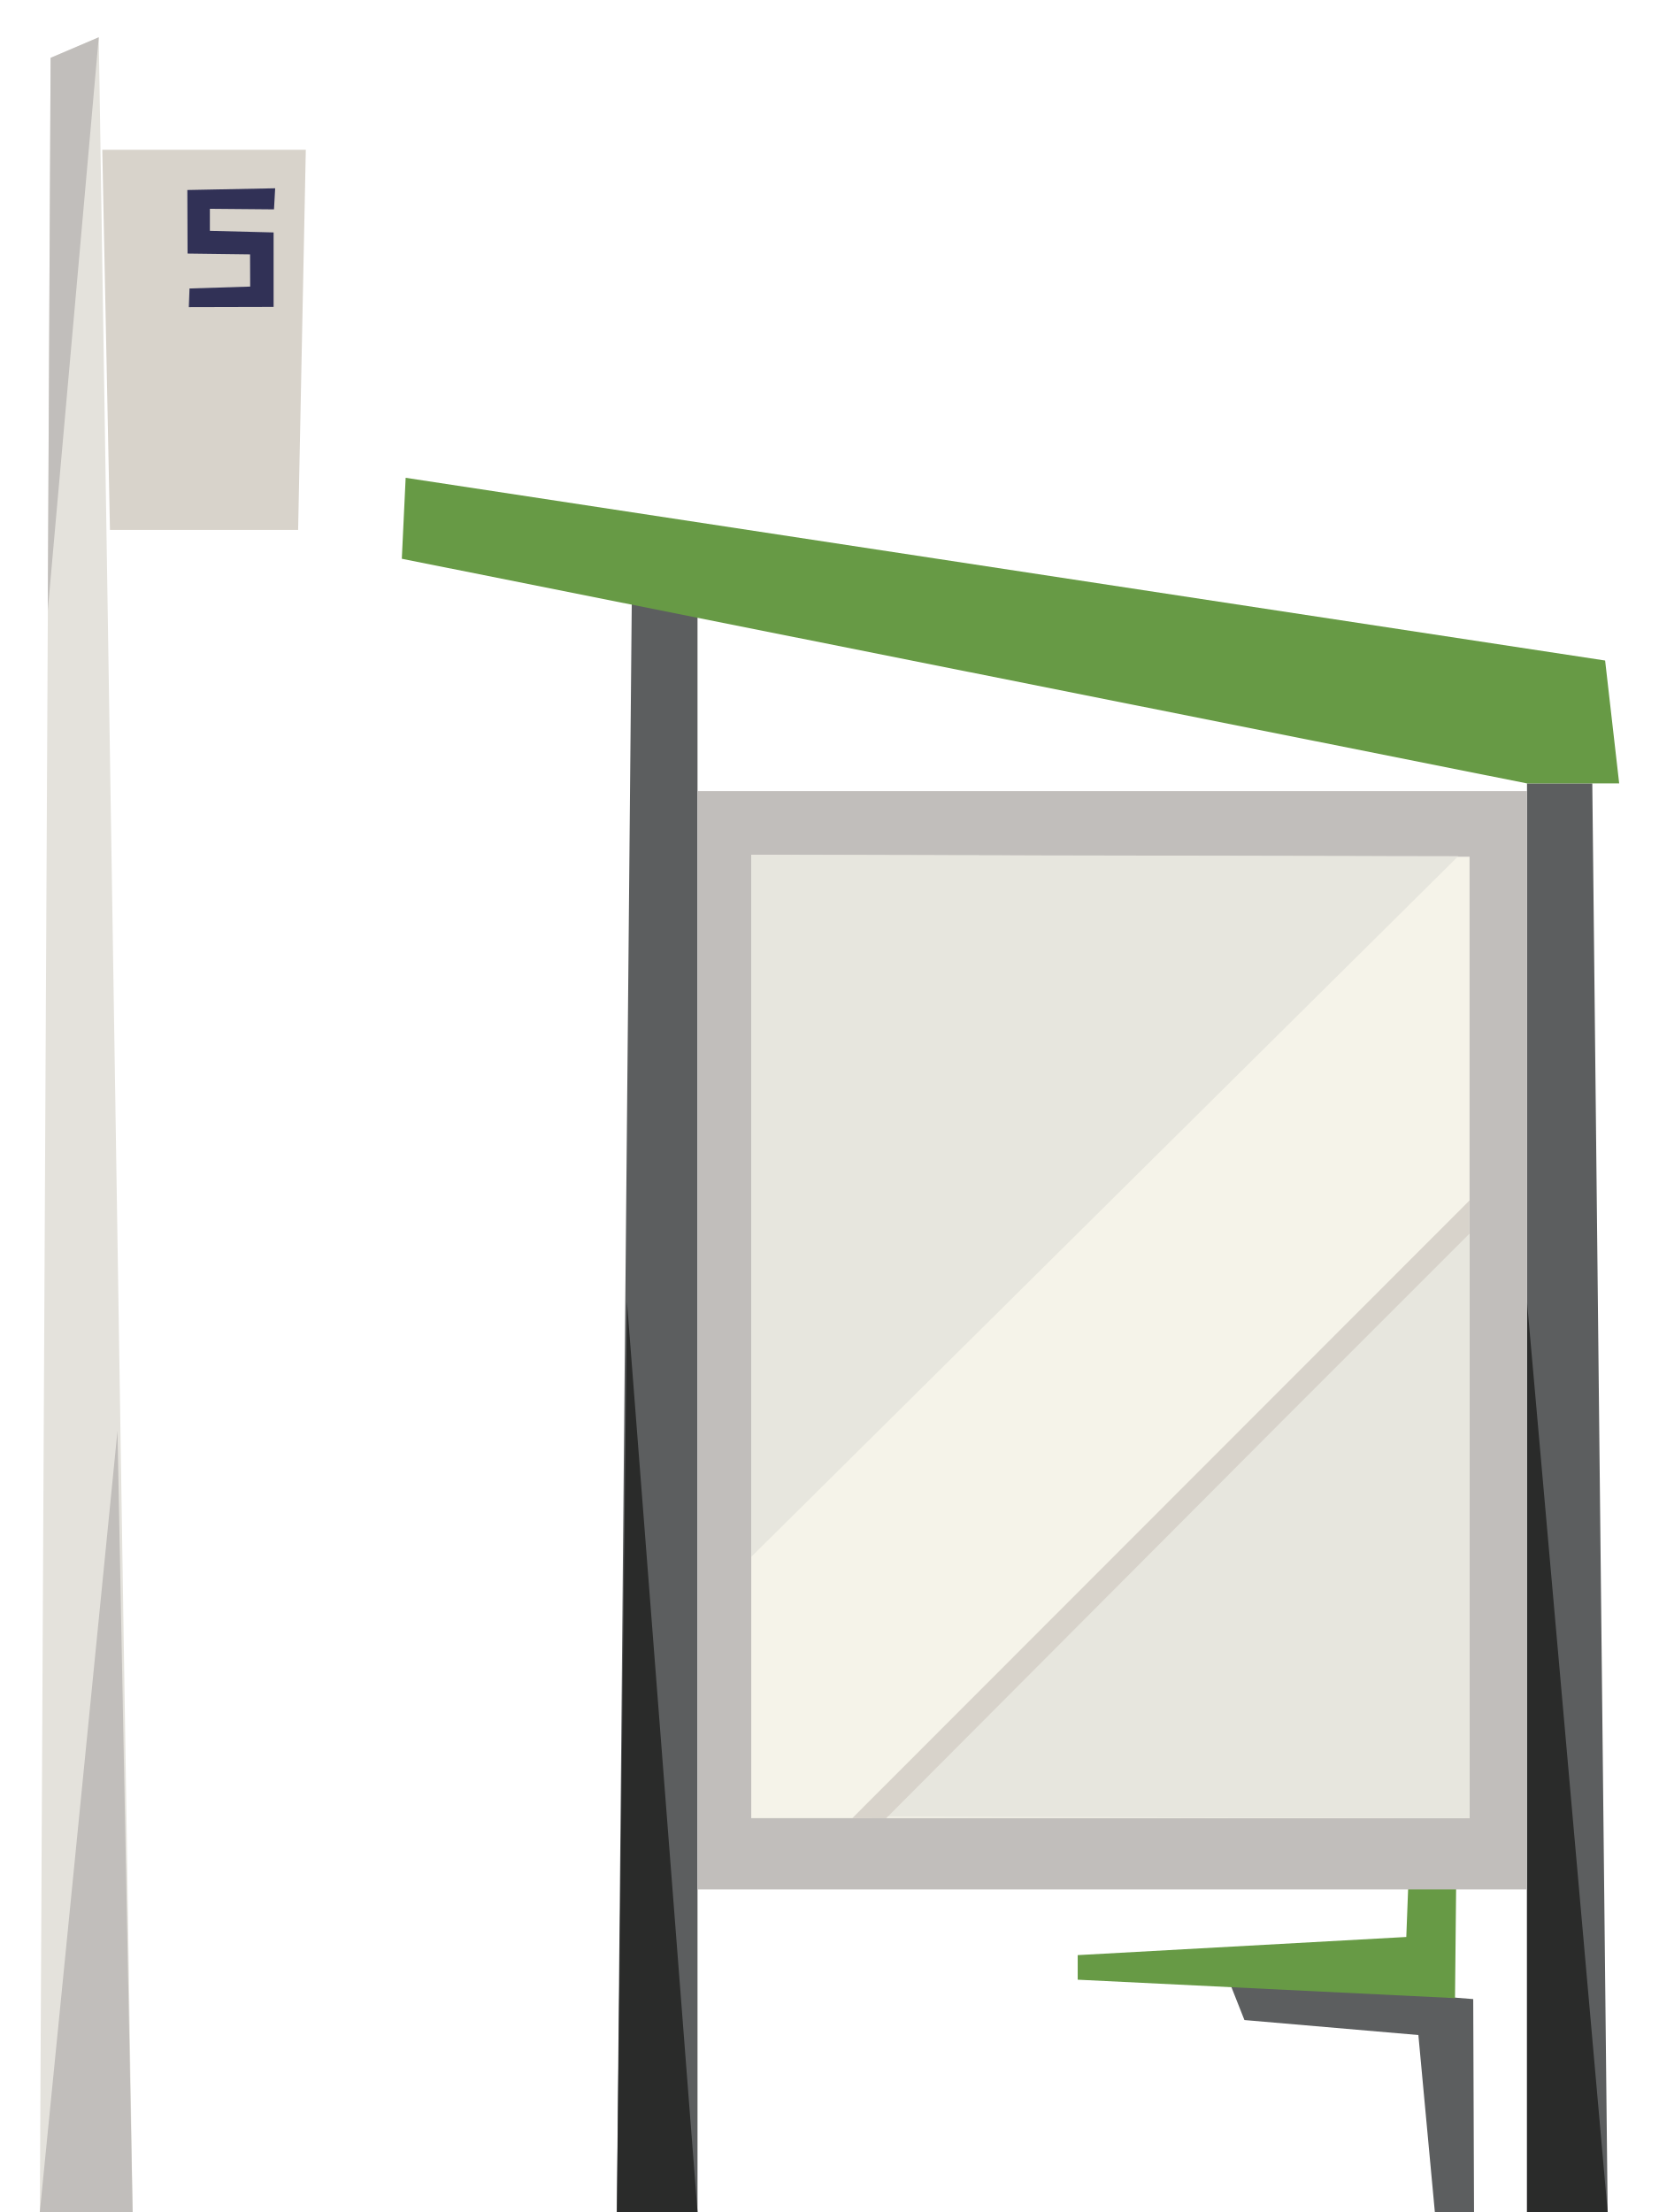
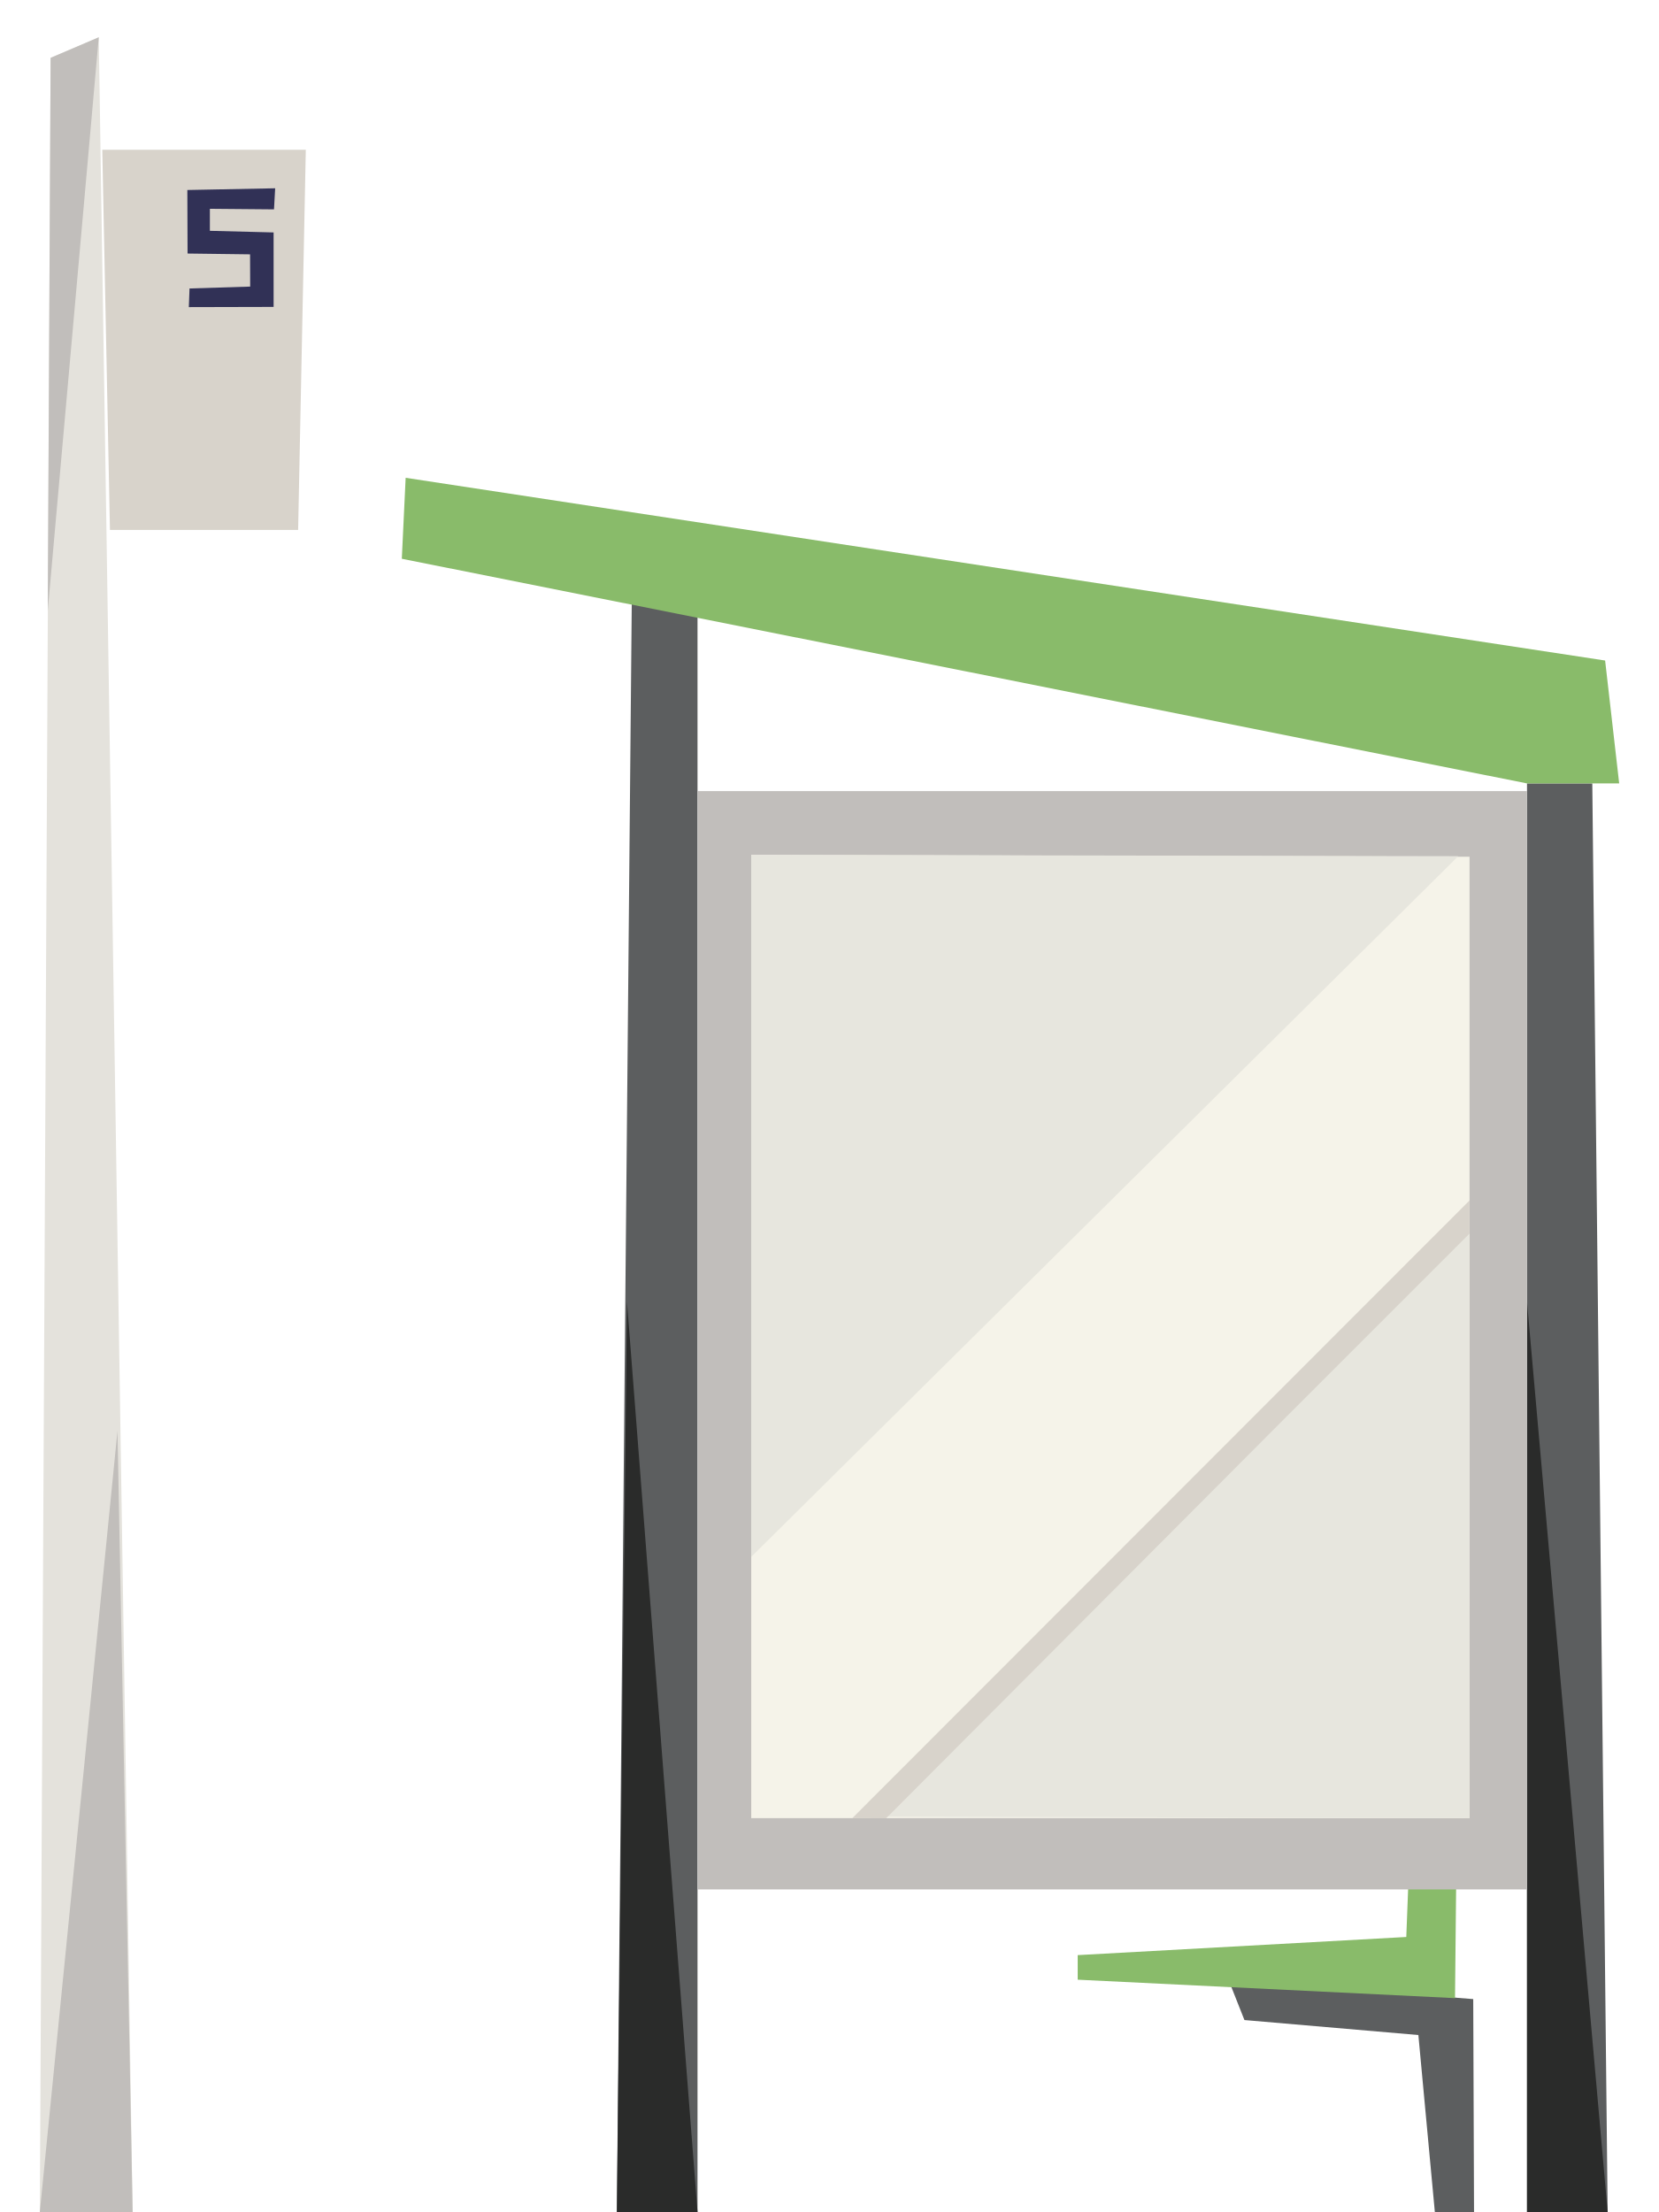
- <svg xmlns="http://www.w3.org/2000/svg" width="216px" height="288px" version="1.1" xml:space="preserve" style="fill-rule:evenodd;clip-rule:evenodd;stroke-linejoin:round;stroke-miterlimit:1.414;">
-   <g>
-     <g id="transit-shelter-02-right" transform="matrix(0.5,0,0,0.5,-5.18455,-12)">
-       <g id="pole">
-         <path d="M20.74,600l24.163,0l-8.815,-566.29l-12.539,5.339l-2.809,560.951Z" style="fill:#e4e2dc;fill-rule:nonzero;" />
-         <path d="M44.905,600l-24.167,0l20.225,-203.397l3.942,203.397Z" style="fill:#c1bebb;fill-rule:nonzero;" />
-         <path d="M22.805,183.035l13.28,-149.325l-12.537,5.357l-0.743,143.968Z" style="fill:#c1bebb;fill-rule:nonzero;" />
-         <path d="M39,162l49,0l2,-99l-53,0l2,99Z" style="fill:#d8d3cb;fill-rule:nonzero;" />
-         <path d="M65.02,84.102l0,-5.731l16.697,0.147l0.303,-5.49l-22.869,0.449l0.057,16.543l16.277,0.211l0.029,8.394l-15.793,0.493l-0.181,4.855l22.076,-0.055l-0.002,-19.39" style="fill:#313156;fill-rule:nonzero;" />
-       </g>
-       <g id="seat">
-         <path d="M394.205,600l-0.211,-55.441l-63.734,-5.055l4.156,10.512l45.293,3.901l4.291,46.083l10.205,0Z" style="fill:#5c5e5f;fill-rule:nonzero;" />
-         <path d="M291,539.508l98.25,4.801l1.125,-111.699l-10.356,5.361l-3.454,90.414l-85.565,4.725l0,6.398Z" style="fill:#679a45;fill-rule:nonzero;" />
-       </g>
-       <g id="ad-panel">
-         <path d="M408,600l21,0l-4,-372l-17,0l0,372Z" style="fill:#5c5e5f;fill-rule:nonzero;" />
-         <path d="M171,600l21,0l0,-432l-17,0l-4,432Z" style="fill:#5c5e5f;fill-rule:nonzero;" />
-         <path d="M192,600l-21,0l2.633,-237l18.367,237Z" style="fill:#2a2b2a;fill-rule:nonzero;" />
-         <path d="M408,600l21,0l-21,-237l0,237Z" style="fill:#2a2b2a;fill-rule:nonzero;" />
-         <rect x="192" y="230" width="216" height="286" style="fill:#c1bebb;fill-rule:nonzero;" />
-         <path d="M205.988,246.602l0,250.835l187.051,0l0,-250.343l-187.051,-0.492Z" style="fill:#f5f3e9;fill-rule:nonzero;" />
-         <path d="M390.101,246.947l-184.112,182.461l0,-182.807l184.112,0.346Z" style="fill:#e7e6de;fill-rule:nonzero;" />
-         <path d="M393.039,497.437l0.01,-152.499l-157.549,152.106l157.539,0.393Z" style="fill:#e7e6de;fill-rule:nonzero;" />
-         <path d="M241.111,497.478l103.005,-103.336l48.923,-48.922l0,-8.636l-160.734,160.861l8.806,0.033Z" style="fill:#d8d3cb;fill-rule:nonzero;" />
-       </g>
-       <g id="roof">
-         <path d="M428.338,196l3.662,32l-24,0l-293,-58.5l1,-21.082l312.338,47.582Z" style="fill:#679a45;fill-rule:nonzero;" />
-       </g>
+ <svg xmlns="http://www.w3.org/2000/svg" width="100%" height="100%" viewBox="0 0 216 288" version="1.1" xml:space="preserve" style="fill-rule:evenodd;clip-rule:evenodd;stroke-linejoin:round;stroke-miterlimit:1.414;">
+   <g id="transit-shelter-02-right" transform="matrix(0.5,0,0,0.5,-5.18455,-12)">
+     <g id="pole">
+       <path d="M20.74,600L44.903,600L36.088,33.71L23.549,39.049L20.74,600Z" style="fill:rgb(228,226,220);fill-rule:nonzero;" />
+       <path d="M44.905,600L20.738,600L40.963,396.603L44.905,600Z" style="fill:rgb(193,190,187);fill-rule:nonzero;" />
+       <path d="M22.805,183.035L36.085,33.71L23.548,39.067L22.805,183.035Z" style="fill:rgb(193,190,187);fill-rule:nonzero;" />
+       <path d="M39,162L88,162L90,63L37,63L39,162Z" style="fill:rgb(216,211,203);fill-rule:nonzero;" />
+       <path d="M65.021,84.102L65.021,78.371L81.718,78.518L82.021,73.028L59.152,73.477L59.209,90.02L75.486,90.231L75.515,98.625L59.722,99.118L59.54,103.973L81.617,103.918L81.614,84.528" style="fill:rgb(49,49,86);fill-rule:nonzero;" />
+     </g>
+     <g id="seat">
+       <path d="M394.205,600L393.994,544.559L330.26,539.504L334.416,550.016L379.709,553.917L384,600L394.205,600Z" style="fill:rgb(92,94,95);fill-rule:nonzero;" />
+       <path d="M291,539.508L389.25,544.309L390.375,432.61L380.019,437.971L376.565,528.385L291,533.11L291,539.508Z" style="fill:rgb(137,187,106);fill-rule:nonzero;" />
+     </g>
+     <g id="ad-panel">
+       <path d="M408,600L429,600L425,228L408,228L408,600Z" style="fill:rgb(92,94,95);fill-rule:nonzero;" />
+       <path d="M171,600L192,600L192,168L175,168L171,600Z" style="fill:rgb(92,94,95);fill-rule:nonzero;" />
+       <path d="M192,600L171,600L173.633,363L192,600Z" style="fill:rgb(42,43,42);fill-rule:nonzero;" />
+       <path d="M408,600L429,600L408,363L408,600Z" style="fill:rgb(42,43,42);fill-rule:nonzero;" />
+       <rect x="192" y="230" width="216" height="286" style="fill:rgb(193,190,187);fill-rule:nonzero;" />
+       <path d="M205.988,246.602L205.988,497.437L393.039,497.437L393.039,247.094L205.988,246.602Z" style="fill:rgb(245,243,233);fill-rule:nonzero;" />
+       <path d="M390.101,246.947L205.989,429.408L205.989,246.601L390.101,246.947Z" style="fill:rgb(231,230,222);fill-rule:nonzero;" />
+       <path d="M393.039,497.437L393.049,344.938L235.5,497.044L393.039,497.437Z" style="fill:rgb(231,230,222);fill-rule:nonzero;" />
+       <path d="M241.111,497.479L344.116,394.143L393.039,345.221L393.039,336.585L232.305,497.446L241.111,497.479Z" style="fill:rgb(216,211,203);fill-rule:nonzero;" />
+     </g>
+     <g id="roof">
+       <path d="M428.338,196L432,228L408,228L115,169.5L116,148.418L428.338,196Z" style="fill:rgb(137,187,106);fill-rule:nonzero;" />
    </g>
  </g>
</svg>
